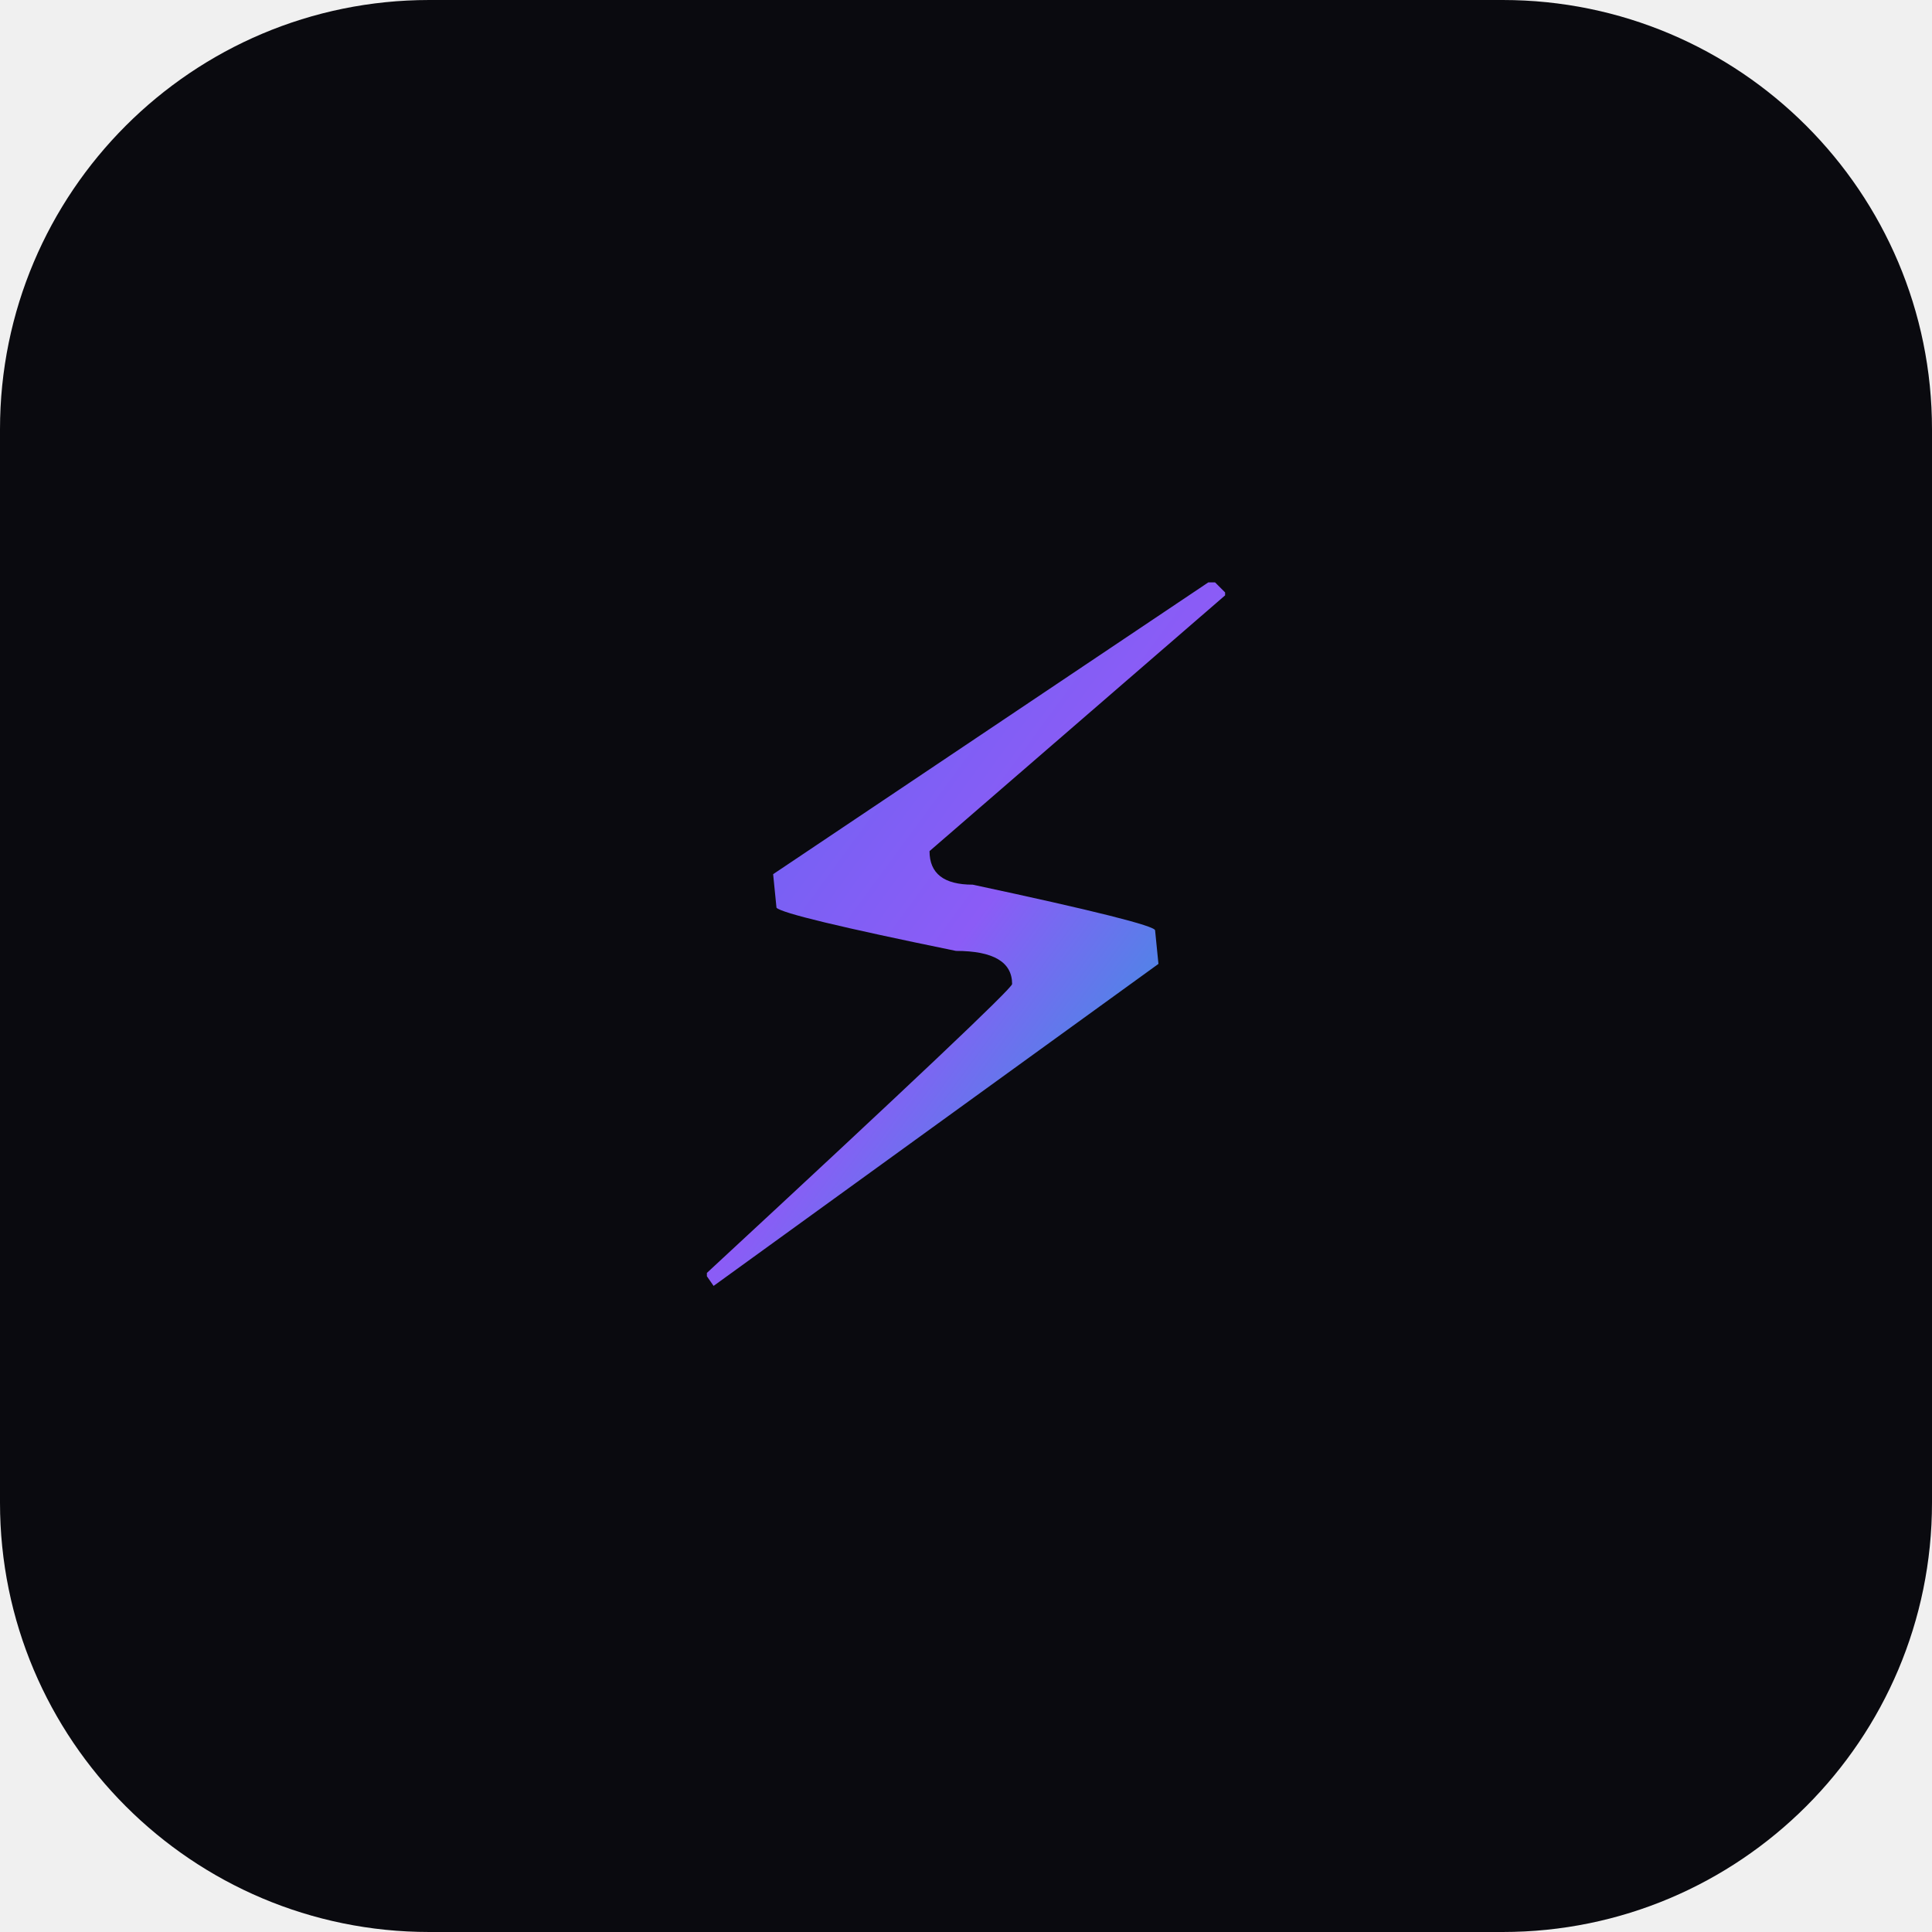
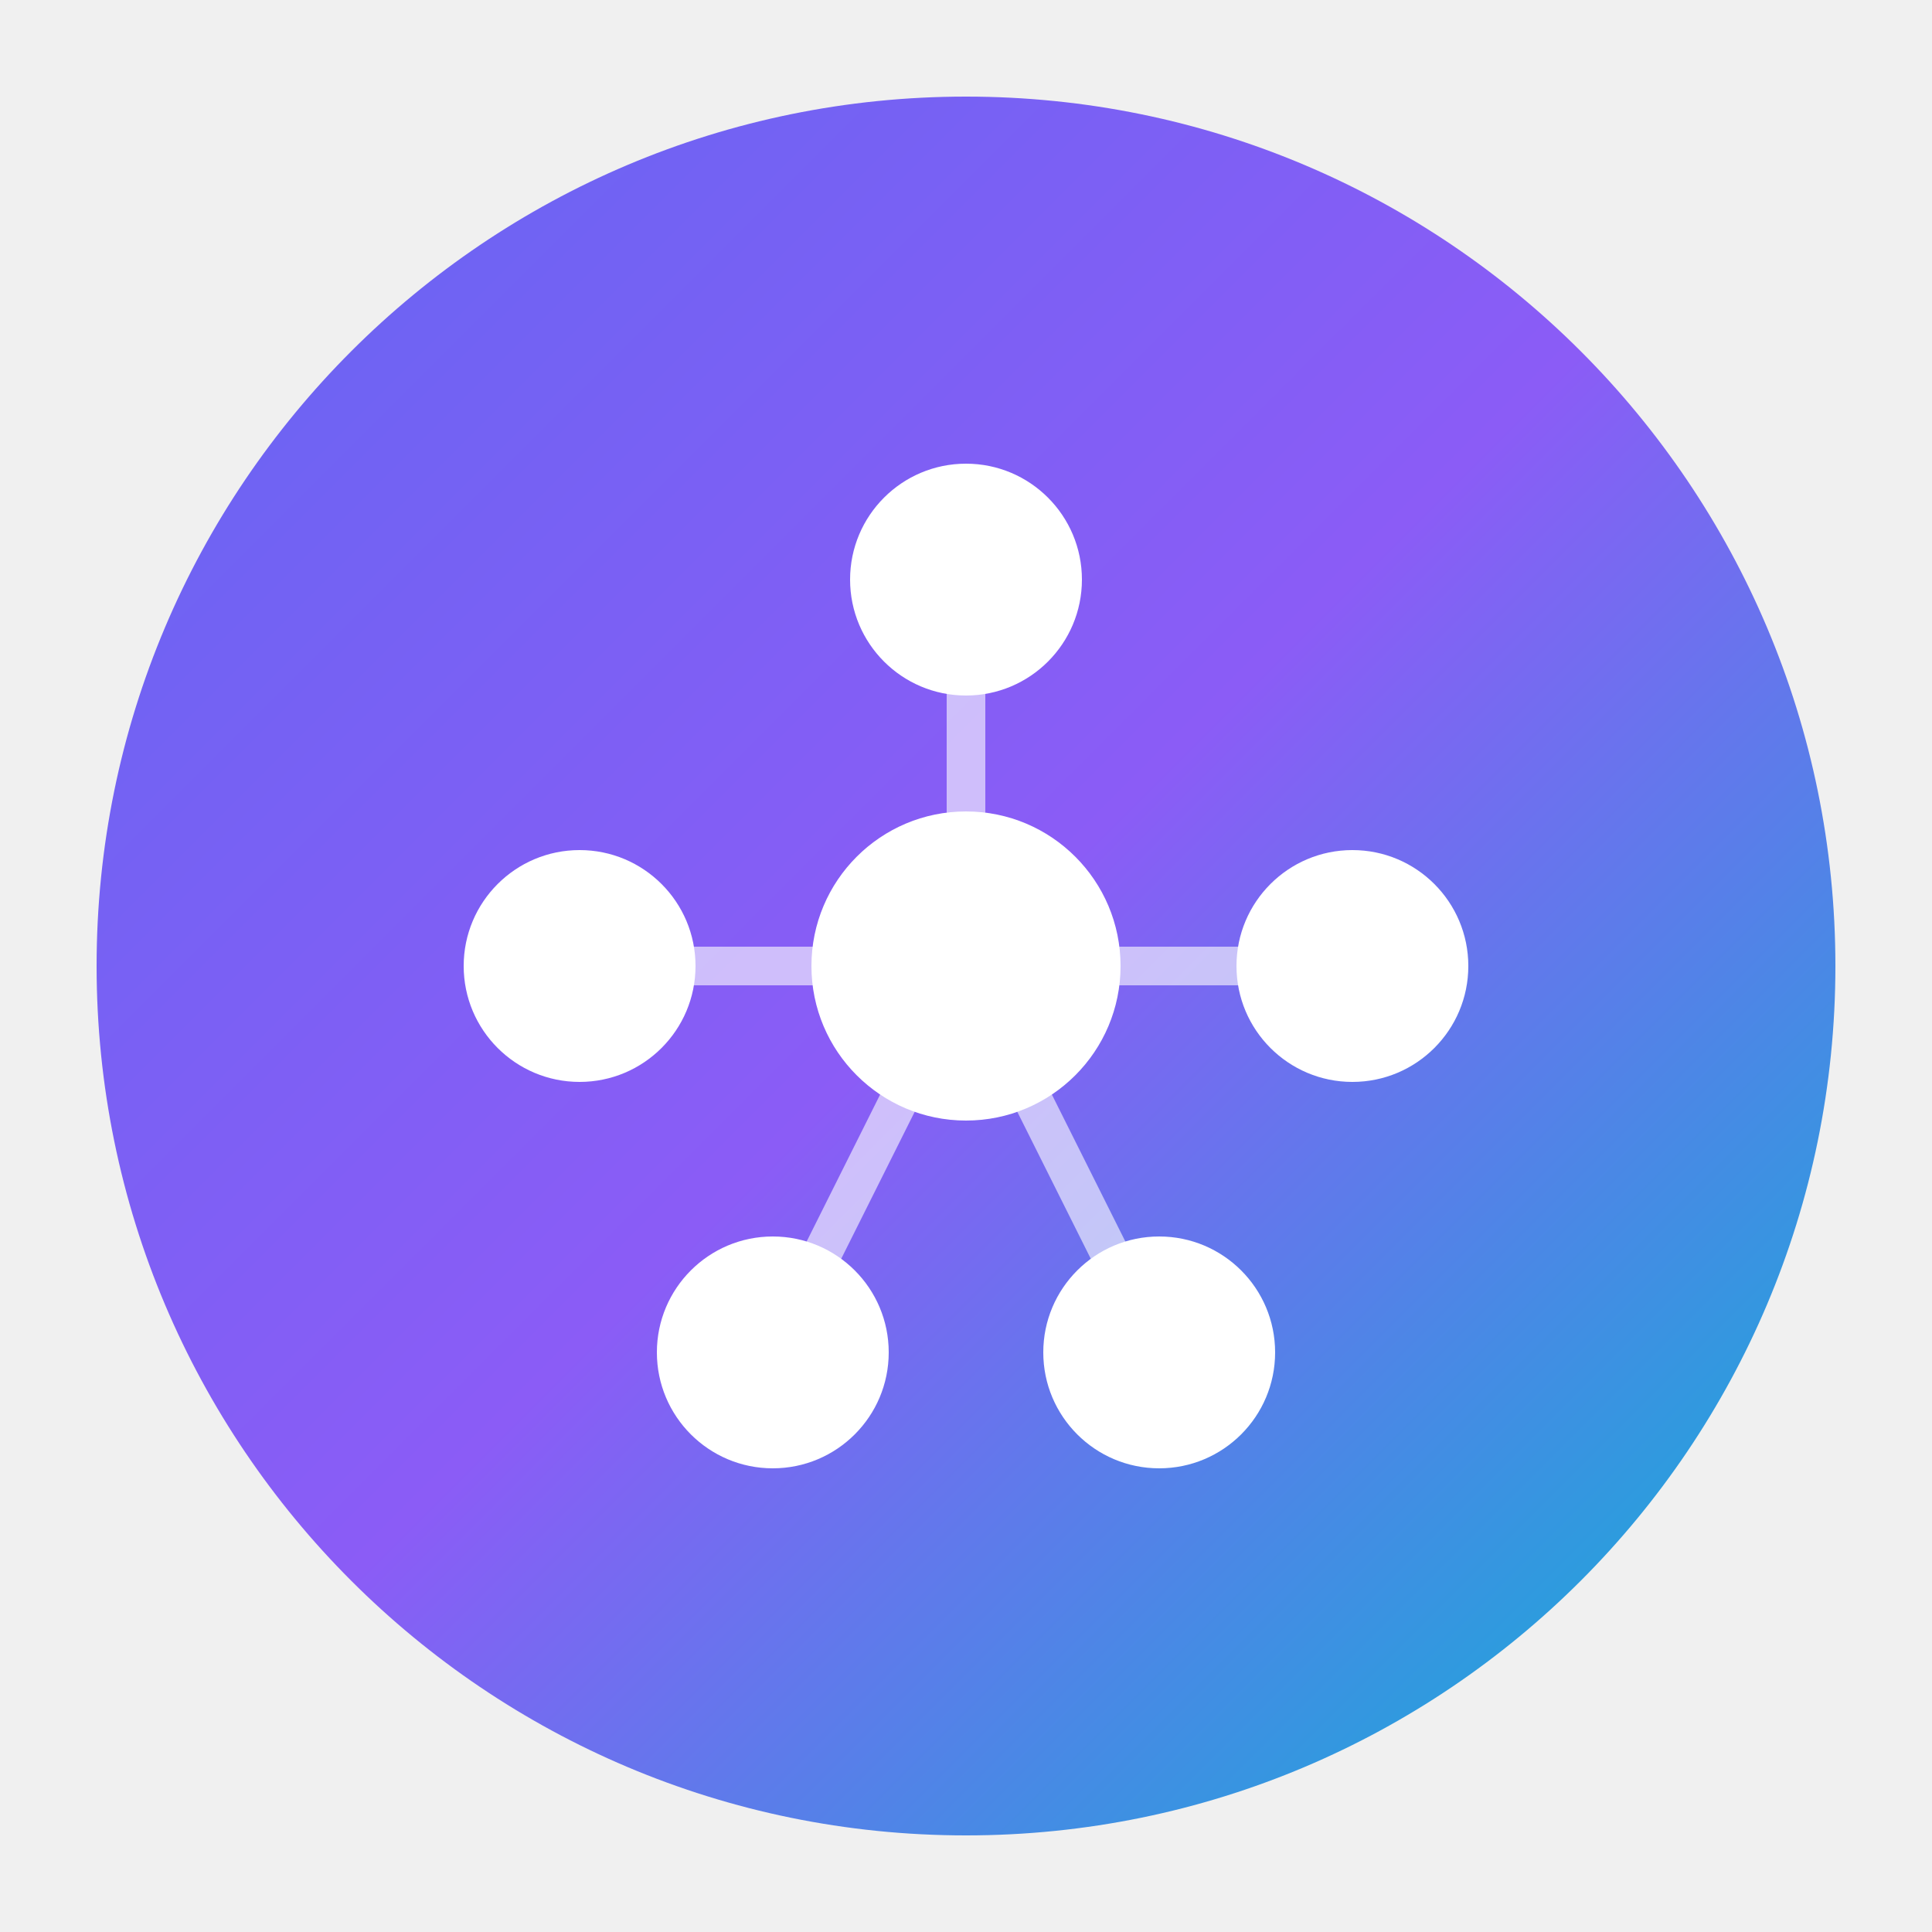
- <svg xmlns="http://www.w3.org/2000/svg" width="72" height="72" viewBox="0 0 72 72">
+ <svg xmlns="http://www.w3.org/2000/svg" viewBox="0 0 100 100">
  <defs>
-     <linearGradient id="grad" x1="0%" y1="0%" x2="100%" y2="100%">
+     <linearGradient id="aurora" x1="0%" y1="0%" x2="100%" y2="100%">
      <stop offset="0%" style="stop-color:#6366f1" />
      <stop offset="50%" style="stop-color:#8b5cf6" />
      <stop offset="100%" style="stop-color:#06b6d4" />
    </linearGradient>
  </defs>
-   <rect width="72" height="72" rx="16" fill="#0a0a0f" />
-   <text x="36" y="48" font-size="36" text-anchor="middle" fill="url(#grad)">⚡</text>
+   <circle cx="50" cy="50" r="45" fill="url(#aurora)" />
+   <circle cx="50" cy="30" r="6" fill="#fff" />
+   <circle cx="30" cy="50" r="6" fill="#fff" />
+   <circle cx="70" cy="50" r="6" fill="#fff" />
+   <circle cx="40" cy="70" r="6" fill="#fff" />
+   <circle cx="60" cy="70" r="6" fill="#fff" />
+   <circle cx="50" cy="50" r="8" fill="#fff" />
+   <line x1="50" y1="30" x2="50" y2="50" stroke="#fff" stroke-width="2" opacity="0.6" />
+   <line x1="30" y1="50" x2="50" y2="50" stroke="#fff" stroke-width="2" opacity="0.6" />
+   <line x1="70" y1="50" x2="50" y2="50" stroke="#fff" stroke-width="2" opacity="0.6" />
+   <line x1="40" y1="70" x2="50" y2="50" stroke="#fff" stroke-width="2" opacity="0.6" />
+   <line x1="60" y1="70" x2="50" y2="50" stroke="#fff" stroke-width="2" opacity="0.6" />
</svg>
